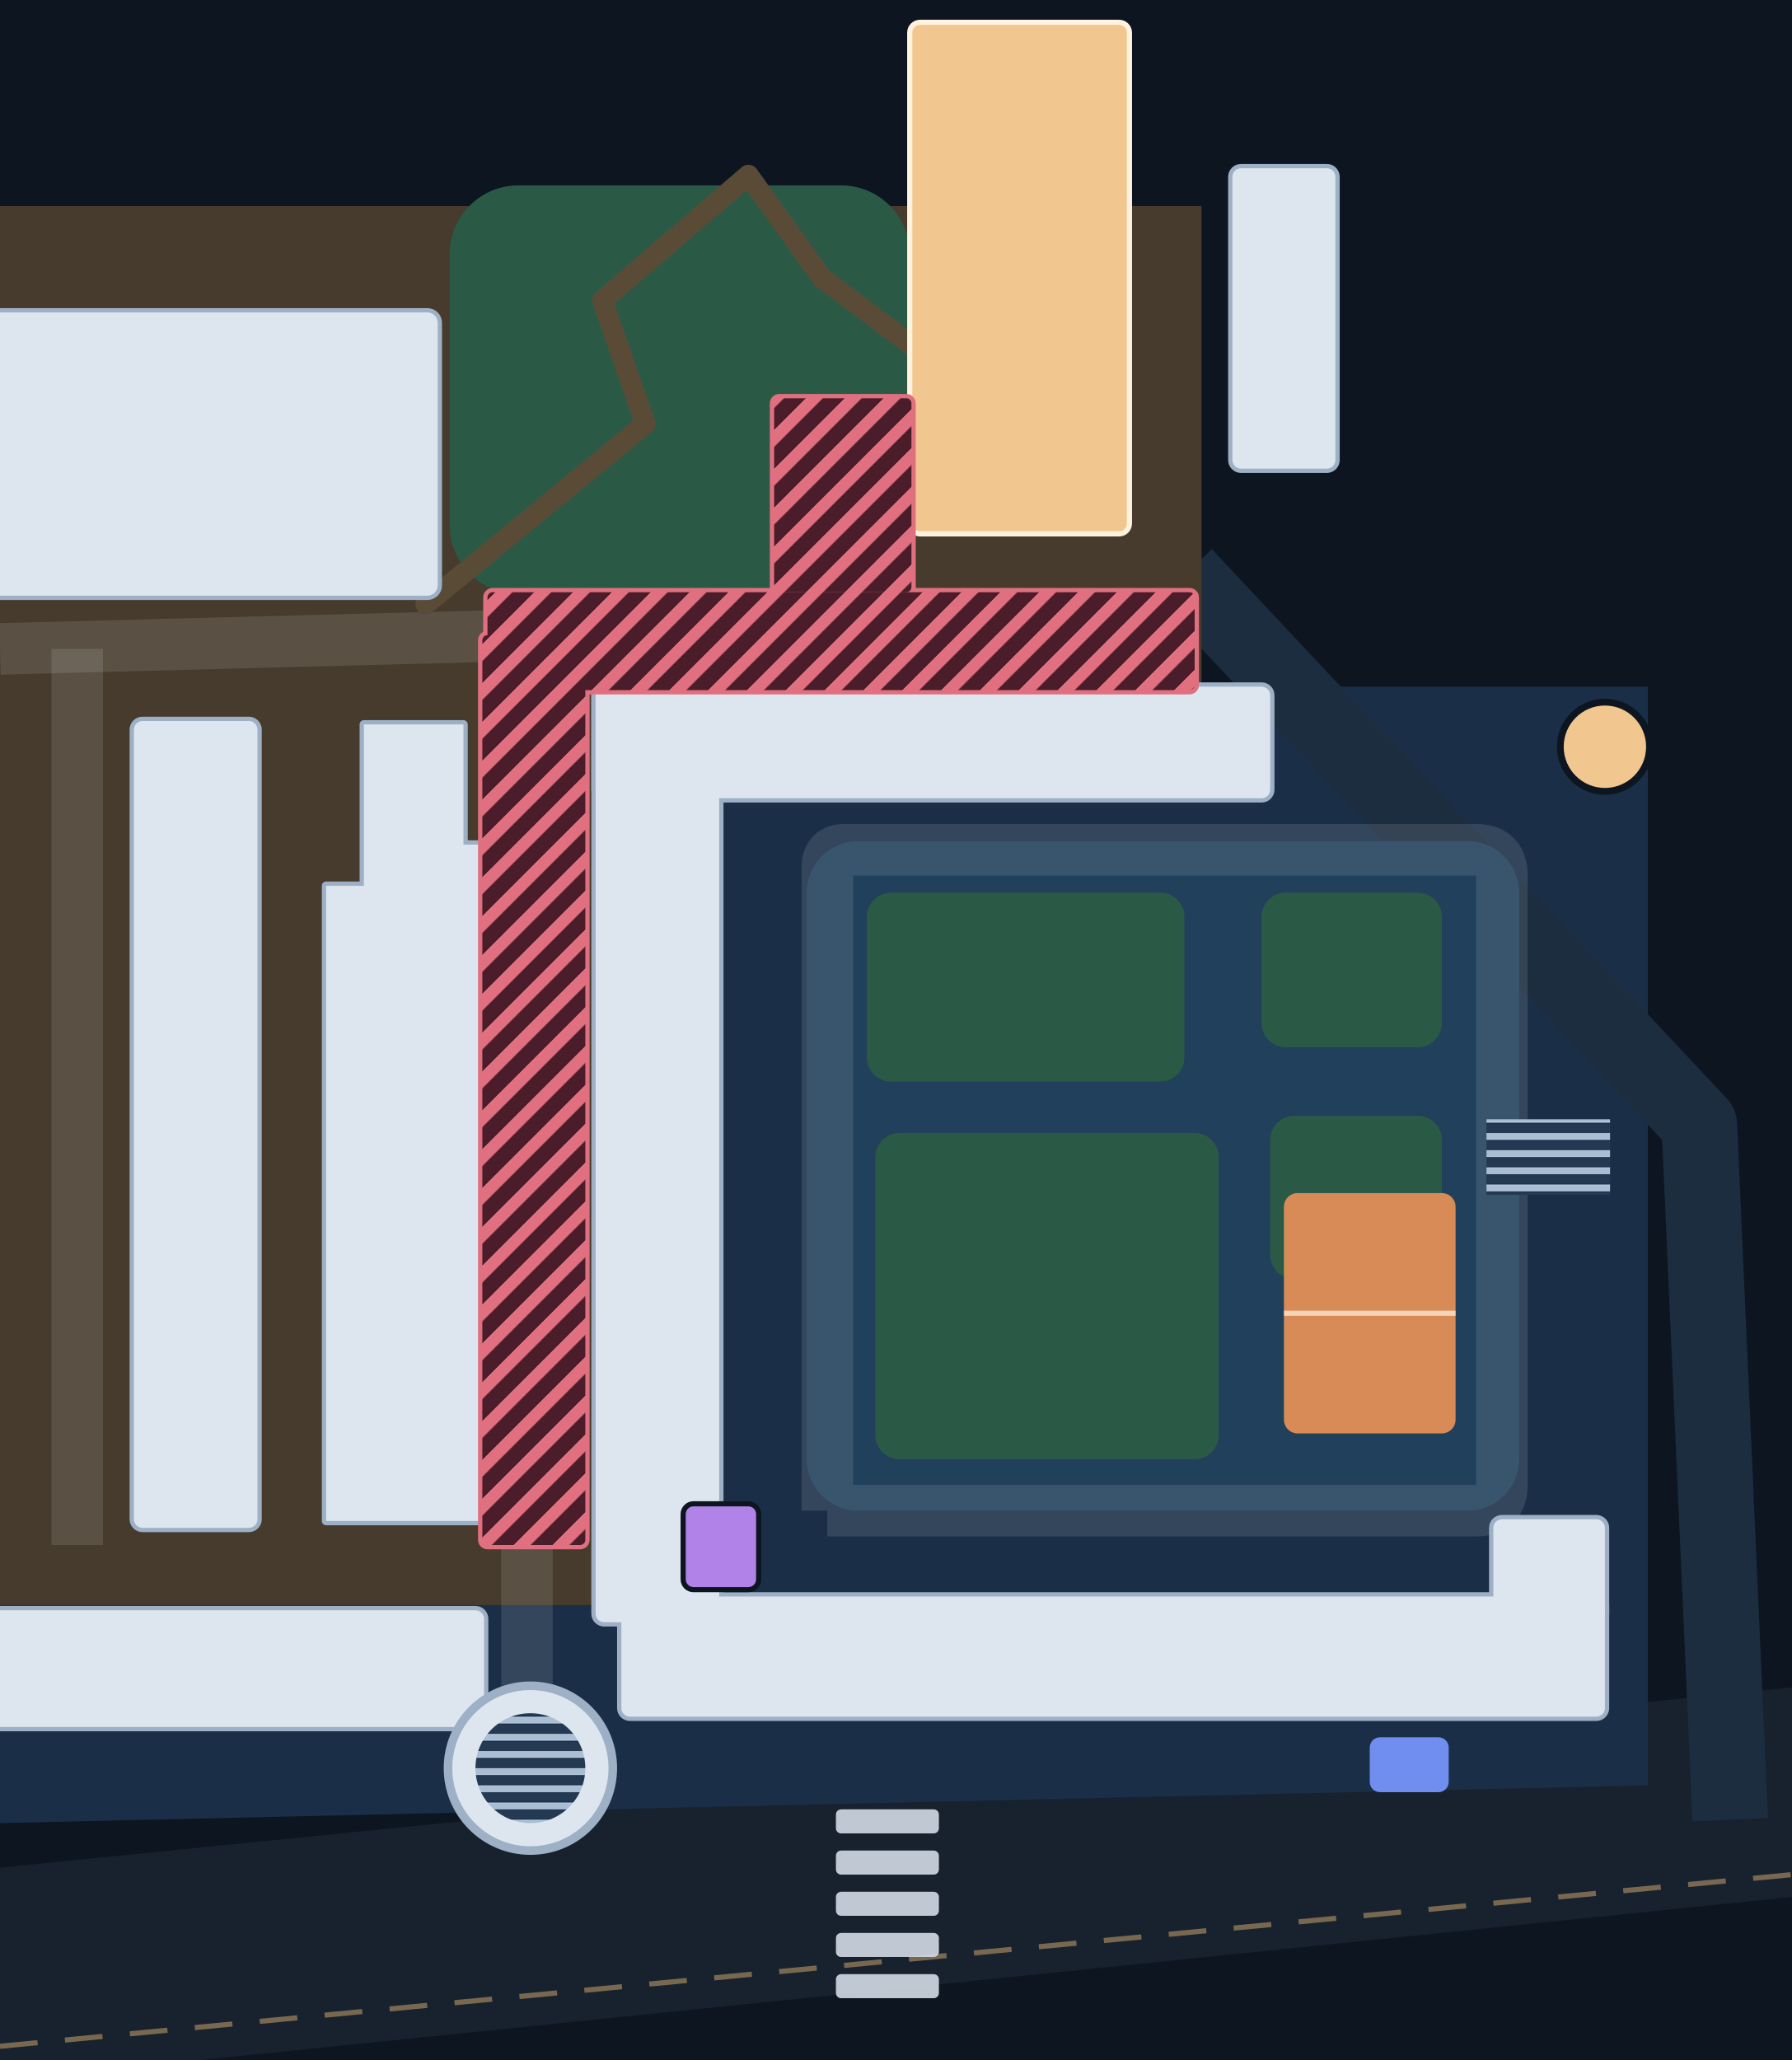
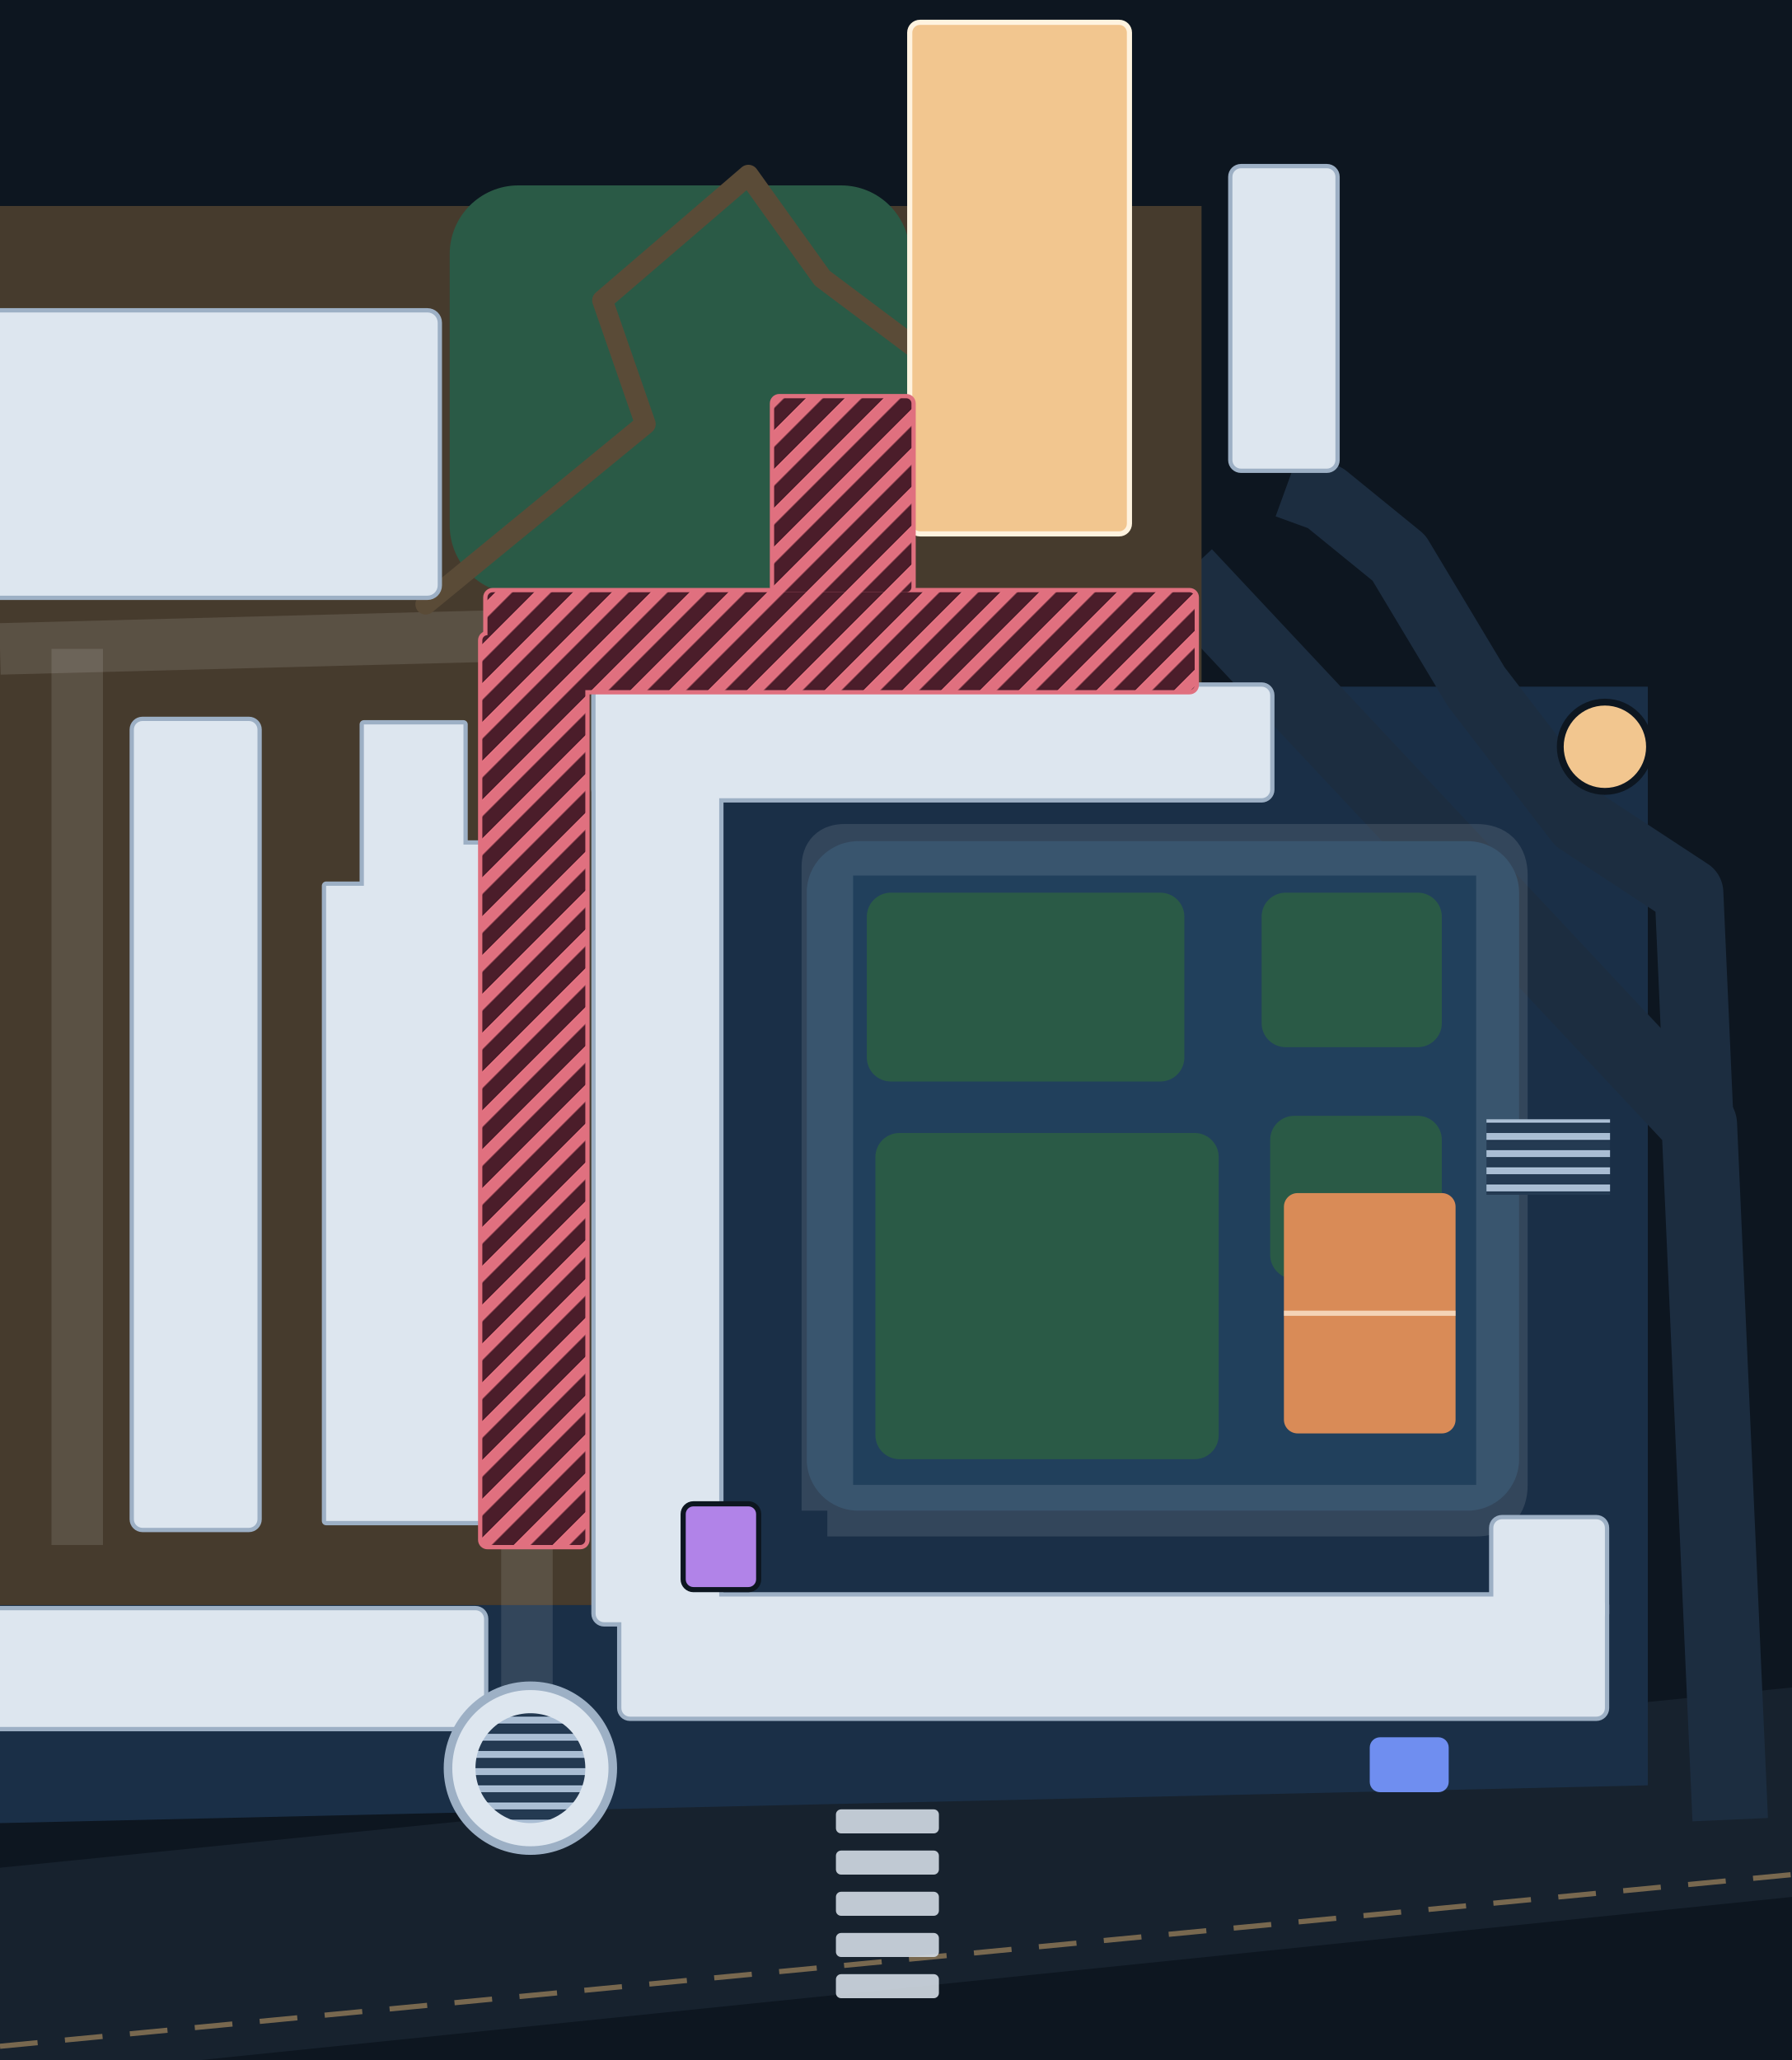
<svg xmlns="http://www.w3.org/2000/svg" viewBox="0 0 1044 1200" width="1044" height="1200">
  <defs>
    <pattern id="hatch" width="16" height="16" patternUnits="userSpaceOnUse" patternTransform="rotate(45)">
      <rect width="16" height="16" fill="#4b1d2a" />
      <rect width="7" height="16" fill="#e0707f" />
    </pattern>
    <pattern id="steps" width="10" height="10" patternUnits="userSpaceOnUse">
      <rect width="10" height="10" fill="#243a52" />
      <rect width="10" height="4" fill="#a9bdd3" />
    </pattern>
    <g id="bld">
      <rect x="-30" y="182" width="285" height="165" rx="6" />
      <rect x="718" y="98" width="60" height="175" rx="5" />
      <rect x="78" y="420" width="72" height="470" rx="5" />
      <path d="M212 422H270V492H294V886H190V516H212Z" />
      <rect x="347" y="400" width="393" height="65" rx="5" />
      <rect x="347" y="400" width="72" height="545" rx="5" />
      <rect x="362" y="930" width="573" height="70" rx="5" />
      <rect x="870" y="885" width="65" height="60" rx="5" />
      <rect x="-30" y="938" width="312" height="68" rx="5" />
    </g>
    <g id="red">
      <rect x="284" y="345" width="412" height="57" rx="3" />
      <rect x="281" y="370" width="60" height="530" rx="3" />
      <rect x="451" y="232" width="80" height="113" rx="3" />
    </g>
  </defs>
  <rect width="1044" height="1200" fill="#0d1620" />
  <polygon points="0,1088 1044,983 1044,1105 0,1212" fill="#17222e" />
  <path d="M0 1192L1044 1092" stroke="#c9a26a" stroke-width="3" stroke-dasharray="22 16" fill="none" opacity="0.55" />
  <polygon points="0,935 347,935 347,400 960,400 960,1040 0,1062" fill="#1a2f47" />
  <path d="M690 335L990 655L1008 1060" stroke="#1c2d40" stroke-width="44" stroke-linejoin="round" stroke-linecap="butt" fill="none" />
+   <path d="M990 655L984 520L920 478L860 400L815 325L772 290L750 282" stroke="#1c2d40" stroke-width="40" stroke-linejoin="round" stroke-linecap="butt" fill="none" />
  <rect x="470" y="490" width="415" height="390" rx="30" fill="#21405c" />
  <polygon points="0,120 700,120 700,400 347,400 347,935 0,935" fill="#463b2d" />
  <g fill="none" stroke="#ffffff" stroke-opacity="0.11" stroke-width="30" stroke-linejoin="round">
    <path d="M0 378L690 360" />
    <path d="M45 378V900" />
    <path d="M307 400V1070" />
    <path d="M482 880V505Q482 495 492 495H860Q875 495 875 510V865Q875 880 860 880H482" />
  </g>
  <rect x="262" y="108" width="268" height="238" rx="40" fill="#2a5a46" />
  <path d="M248 352L376 247L351 175L436 102L479 162L535 204" fill="none" stroke="#5a4b37" stroke-width="12" stroke-linejoin="round" stroke-linecap="round" />
  <g fill="#2a5a46">
    <rect x="505" y="520" width="185" height="110" rx="14" />
    <rect x="735" y="520" width="105" height="90" rx="14" />
    <rect x="510" y="660" width="200" height="190" rx="14" />
    <rect x="740" y="650" width="100" height="95" rx="14" />
  </g>
  <rect x="748" y="695" width="100" height="140" rx="8" fill="#d98b57" />
  <path d="M748 765H848" stroke="#fff3df" stroke-width="3" opacity="0.7" />
  <use href="#bld" fill="#dde6ef" stroke="#9db0c5" stroke-width="5" stroke-linejoin="round" />
  <use href="#bld" fill="#dde6ef" />
  <rect x="530" y="13" width="128" height="298" rx="6" fill="#f2c68f" stroke="#fff3df" stroke-width="3" />
  <use href="#red" fill="none" stroke="#e0707f" stroke-width="5" stroke-linejoin="round" />
  <use href="#red" fill="url(#hatch)" />
  <g>
    <circle cx="309" cy="1030" r="48" fill="#dde6ef" stroke="#9db0c5" stroke-width="5" />
    <circle cx="309" cy="1030" r="32" fill="url(#steps)" />
  </g>
  <rect x="866" y="652" width="72" height="44" fill="url(#steps)" />
  <rect x="398" y="876" width="44" height="50" rx="6" fill="#b183e8" stroke="#0d1620" stroke-width="3" />
  <rect x="798" y="1012" width="46" height="32" rx="6" fill="#6f8ef0" />
  <circle cx="935" cy="435" r="26" fill="#f2c68f" stroke="#0d1620" stroke-width="4" />
  <g fill="#d3dbe4" opacity="0.9">
    <rect x="487" y="1054" width="60" height="14" rx="3" />
    <rect x="487" y="1078" width="60" height="14" rx="3" />
    <rect x="487" y="1102" width="60" height="14" rx="3" />
    <rect x="487" y="1126" width="60" height="14" rx="3" />
    <rect x="487" y="1150" width="60" height="14" rx="3" />
  </g>
</svg>
